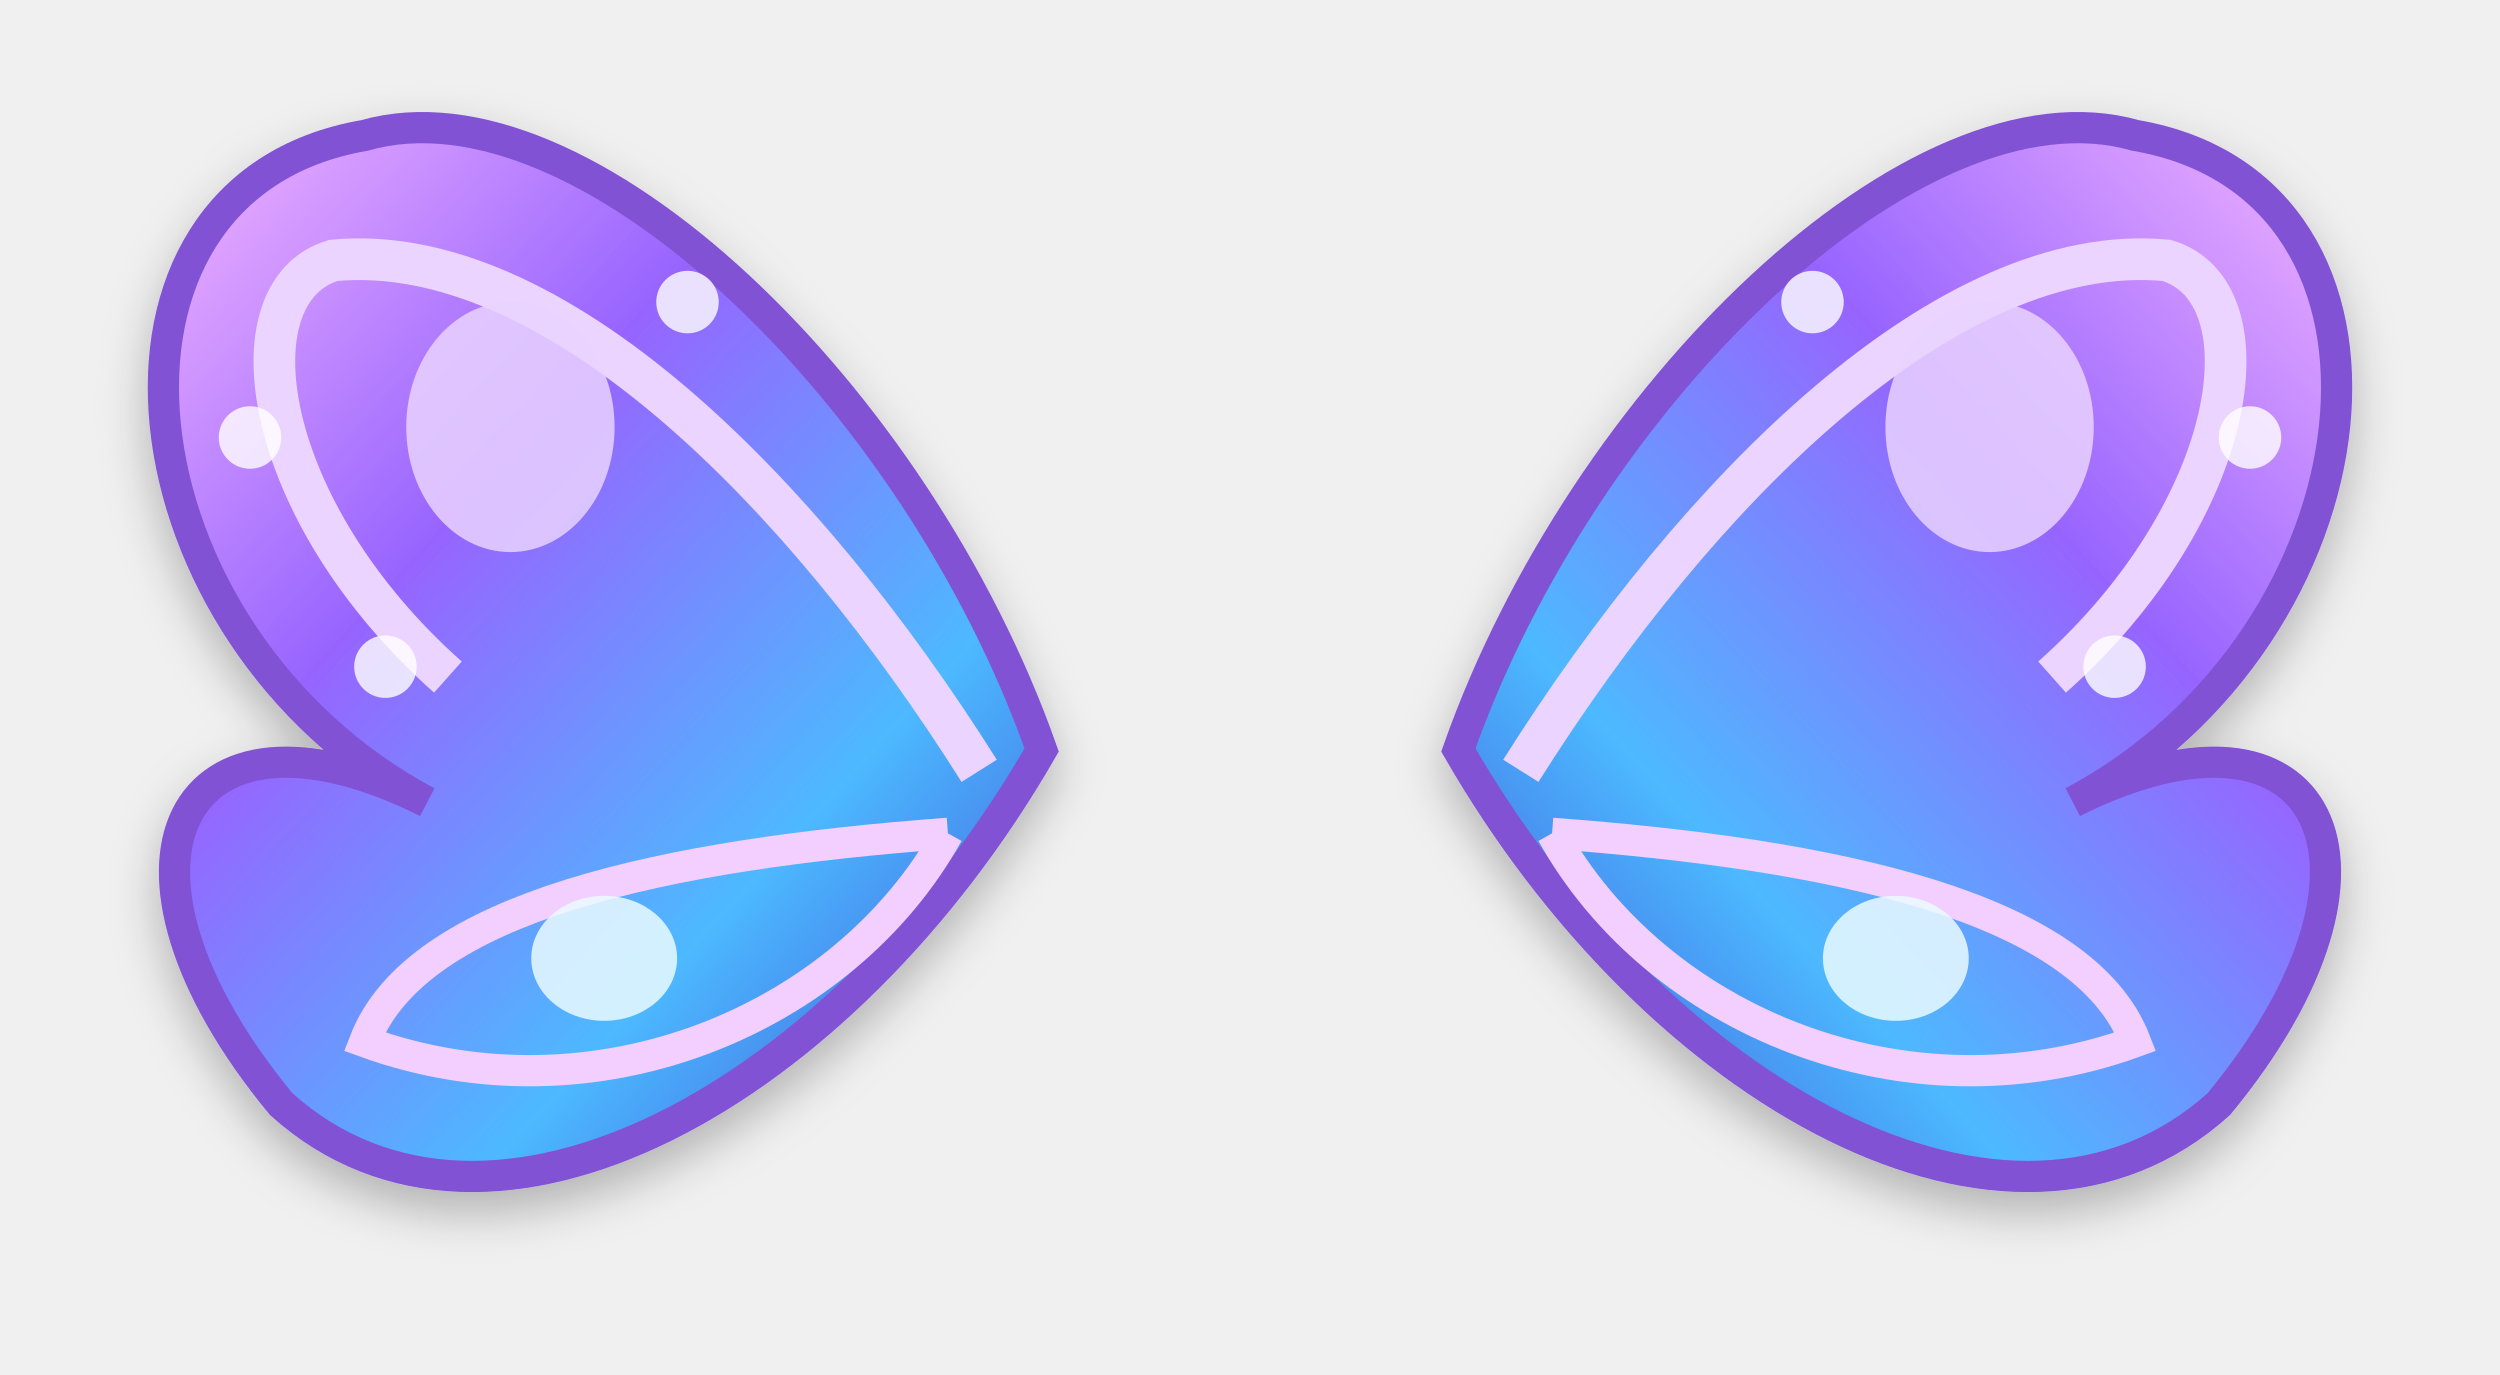
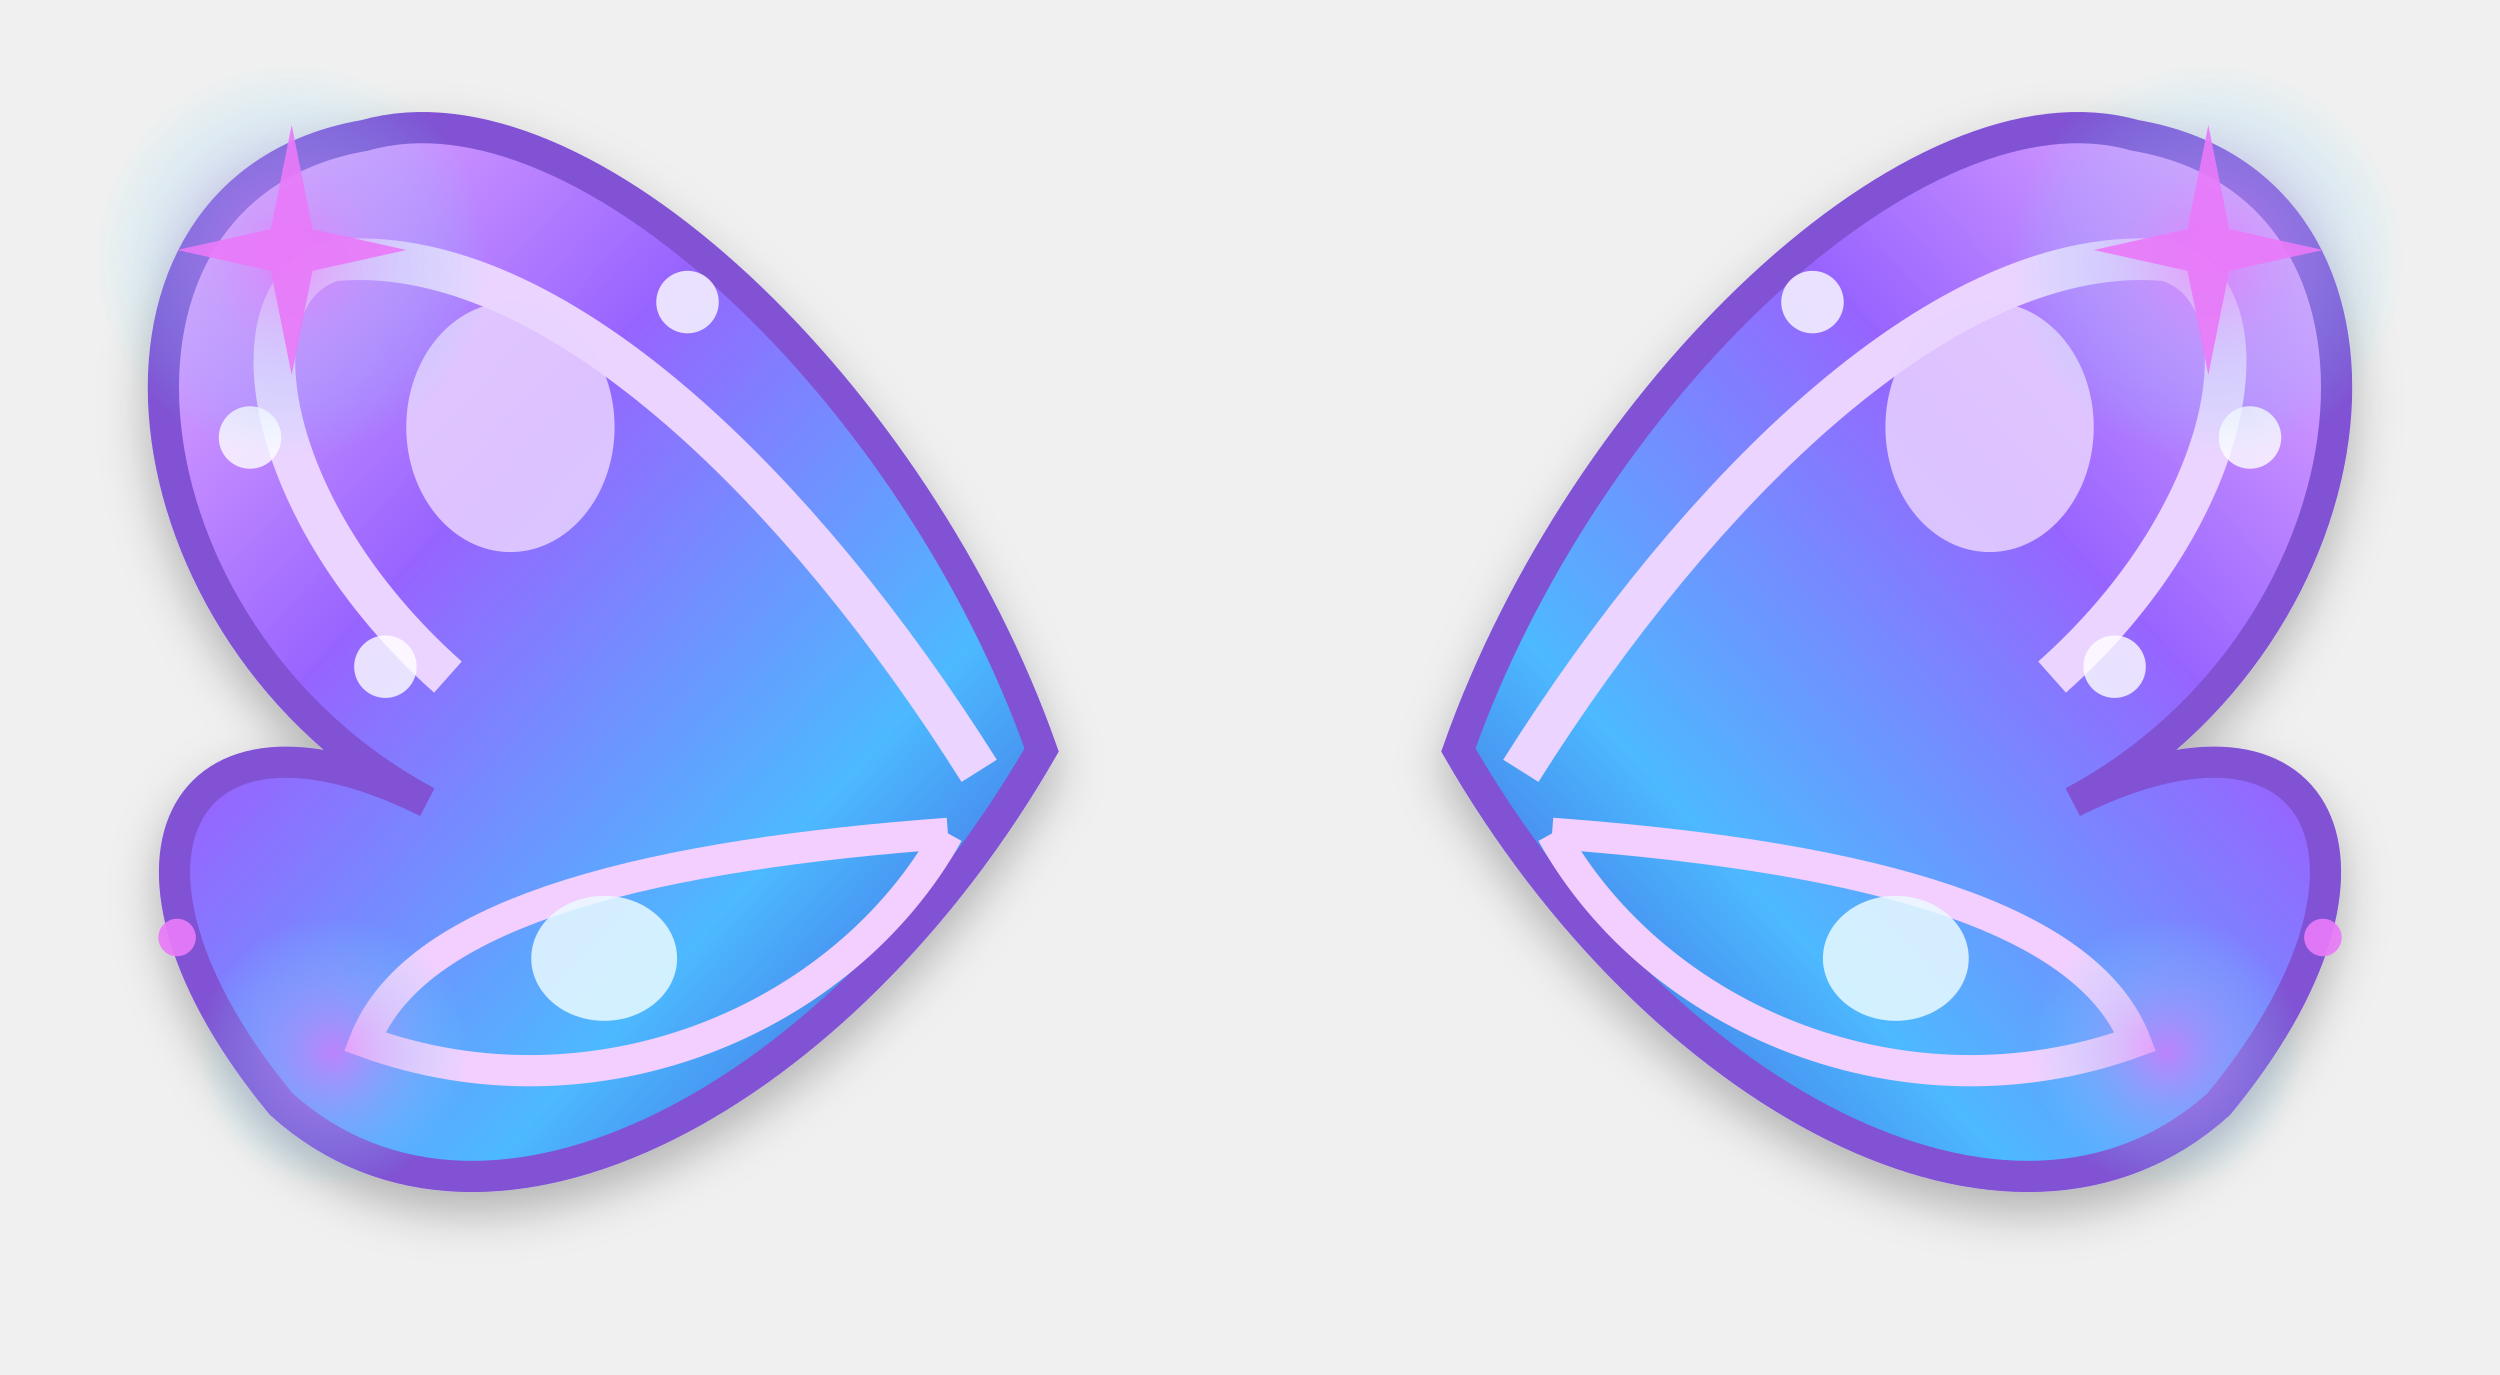
<svg xmlns="http://www.w3.org/2000/svg" width="240" height="132" viewBox="0 0 240 132">
  <defs>
    <linearGradient id="b" x1="0" y1="0" x2=".9" y2="1">
      <stop stop-color="#f3b4ff" />
      <stop offset=".37" stop-color="#9764ff" />
      <stop offset=".73" stop-color="#4db9ff" />
      <stop offset="1" stop-color="#3e53d8" />
    </linearGradient>
    <filter id="shadow" x="-30%" y="-30%" width="160%" height="160%">
      <feGaussianBlur in="SourceAlpha" stdDeviation="2.3" result="blur" />
      <feOffset dy="2" />
      <feComponentTransfer>
        <feFuncA type="linear" slope="0.26" />
      </feComponentTransfer>
      <feMerge>
        <feMergeNode />
        <feMergeNode in="SourceGraphic" />
      </feMerge>
    </filter>
  </defs>
  <g filter="url(#shadow)">
    <path d="M100 72C88 38 56 7 35 13C6 18 11 61 41 77C17 65 8 83 27 106C47 124 81 105 100 72Z" fill="url(#b)" stroke="#8152d4" stroke-width="3" />
    <path d="M94 74C77 47 53 23 32 25C22 28 25 49 43 65" fill="none" stroke="#ebd4ff" stroke-width="4" />
    <path d="M91 80C64 82 40 87 35 100C57 108 81 98 91 80" fill="none" stroke="#f2cfff" stroke-width="3" />
    <ellipse cx="49" cy="41" rx="10" ry="12" fill="#e9d2ff" opacity=".85" />
    <ellipse cx="58" cy="92" rx="7" ry="6" fill="#eafaff" opacity=".85" />
    <g fill="#fff" opacity=".8">
      <circle cx="24" cy="42" r="3" />
      <circle cx="37" cy="64" r="3" />
      <circle cx="66" cy="29" r="3" />
    </g>
    <g transform="translate(240 0) scale(-1 1)">
      <path d="M100 72C88 38 56 7 35 13C6 18 11 61 41 77C17 65 8 83 27 106C47 124 81 105 100 72Z" fill="url(#b)" stroke="#8152d4" stroke-width="3" />
      <path d="M94 74C77 47 53 23 32 25C22 28 25 49 43 65" fill="none" stroke="#ebd4ff" stroke-width="4" />
      <path d="M91 80C64 82 40 87 35 100C57 108 81 98 91 80" fill="none" stroke="#f2cfff" stroke-width="3" />
      <ellipse cx="49" cy="41" rx="10" ry="12" fill="#e9d2ff" opacity=".85" />
      <ellipse cx="58" cy="92" rx="7" ry="6" fill="#eafaff" opacity=".85" />
      <g fill="#fff" opacity=".8">
        <circle cx="24" cy="42" r="3" />
        <circle cx="37" cy="64" r="3" />
        <circle cx="66" cy="29" r="3" />
      </g>
    </g>
  </g>
+   <defs>
+     <radialGradient id="sparkHalo">
+       <stop stop-color="#e879f9" stop-opacity=".65" />
+       <stop offset="1" stop-color="#67e8f9" stop-opacity="0" />
+     </radialGradient>
+   </defs>
+   <g fill="url(#sparkHalo)">
+     <circle cx="28" cy="25" r="19" />
+     <circle cx="212" cy="25" r="19" />
+     <circle cx="32" cy="101" r="13" />
+     <circle cx="208" cy="101" r="13" />
+   </g>
+   <g fill="#e879f9" opacity=".92">
+     <path d="M28 12L30 22L39 24L30 26L28 36L26 26L17 24L26 22Z" />
+     <path d="M212 12L214 22L223 24L214 26L212 36L210 26L201 24L210 22Z" />
+     <circle cx="17" cy="90" r="1.8" />
+     <circle cx="223" cy="90" r="1.8" />
+   </g>
</svg>
